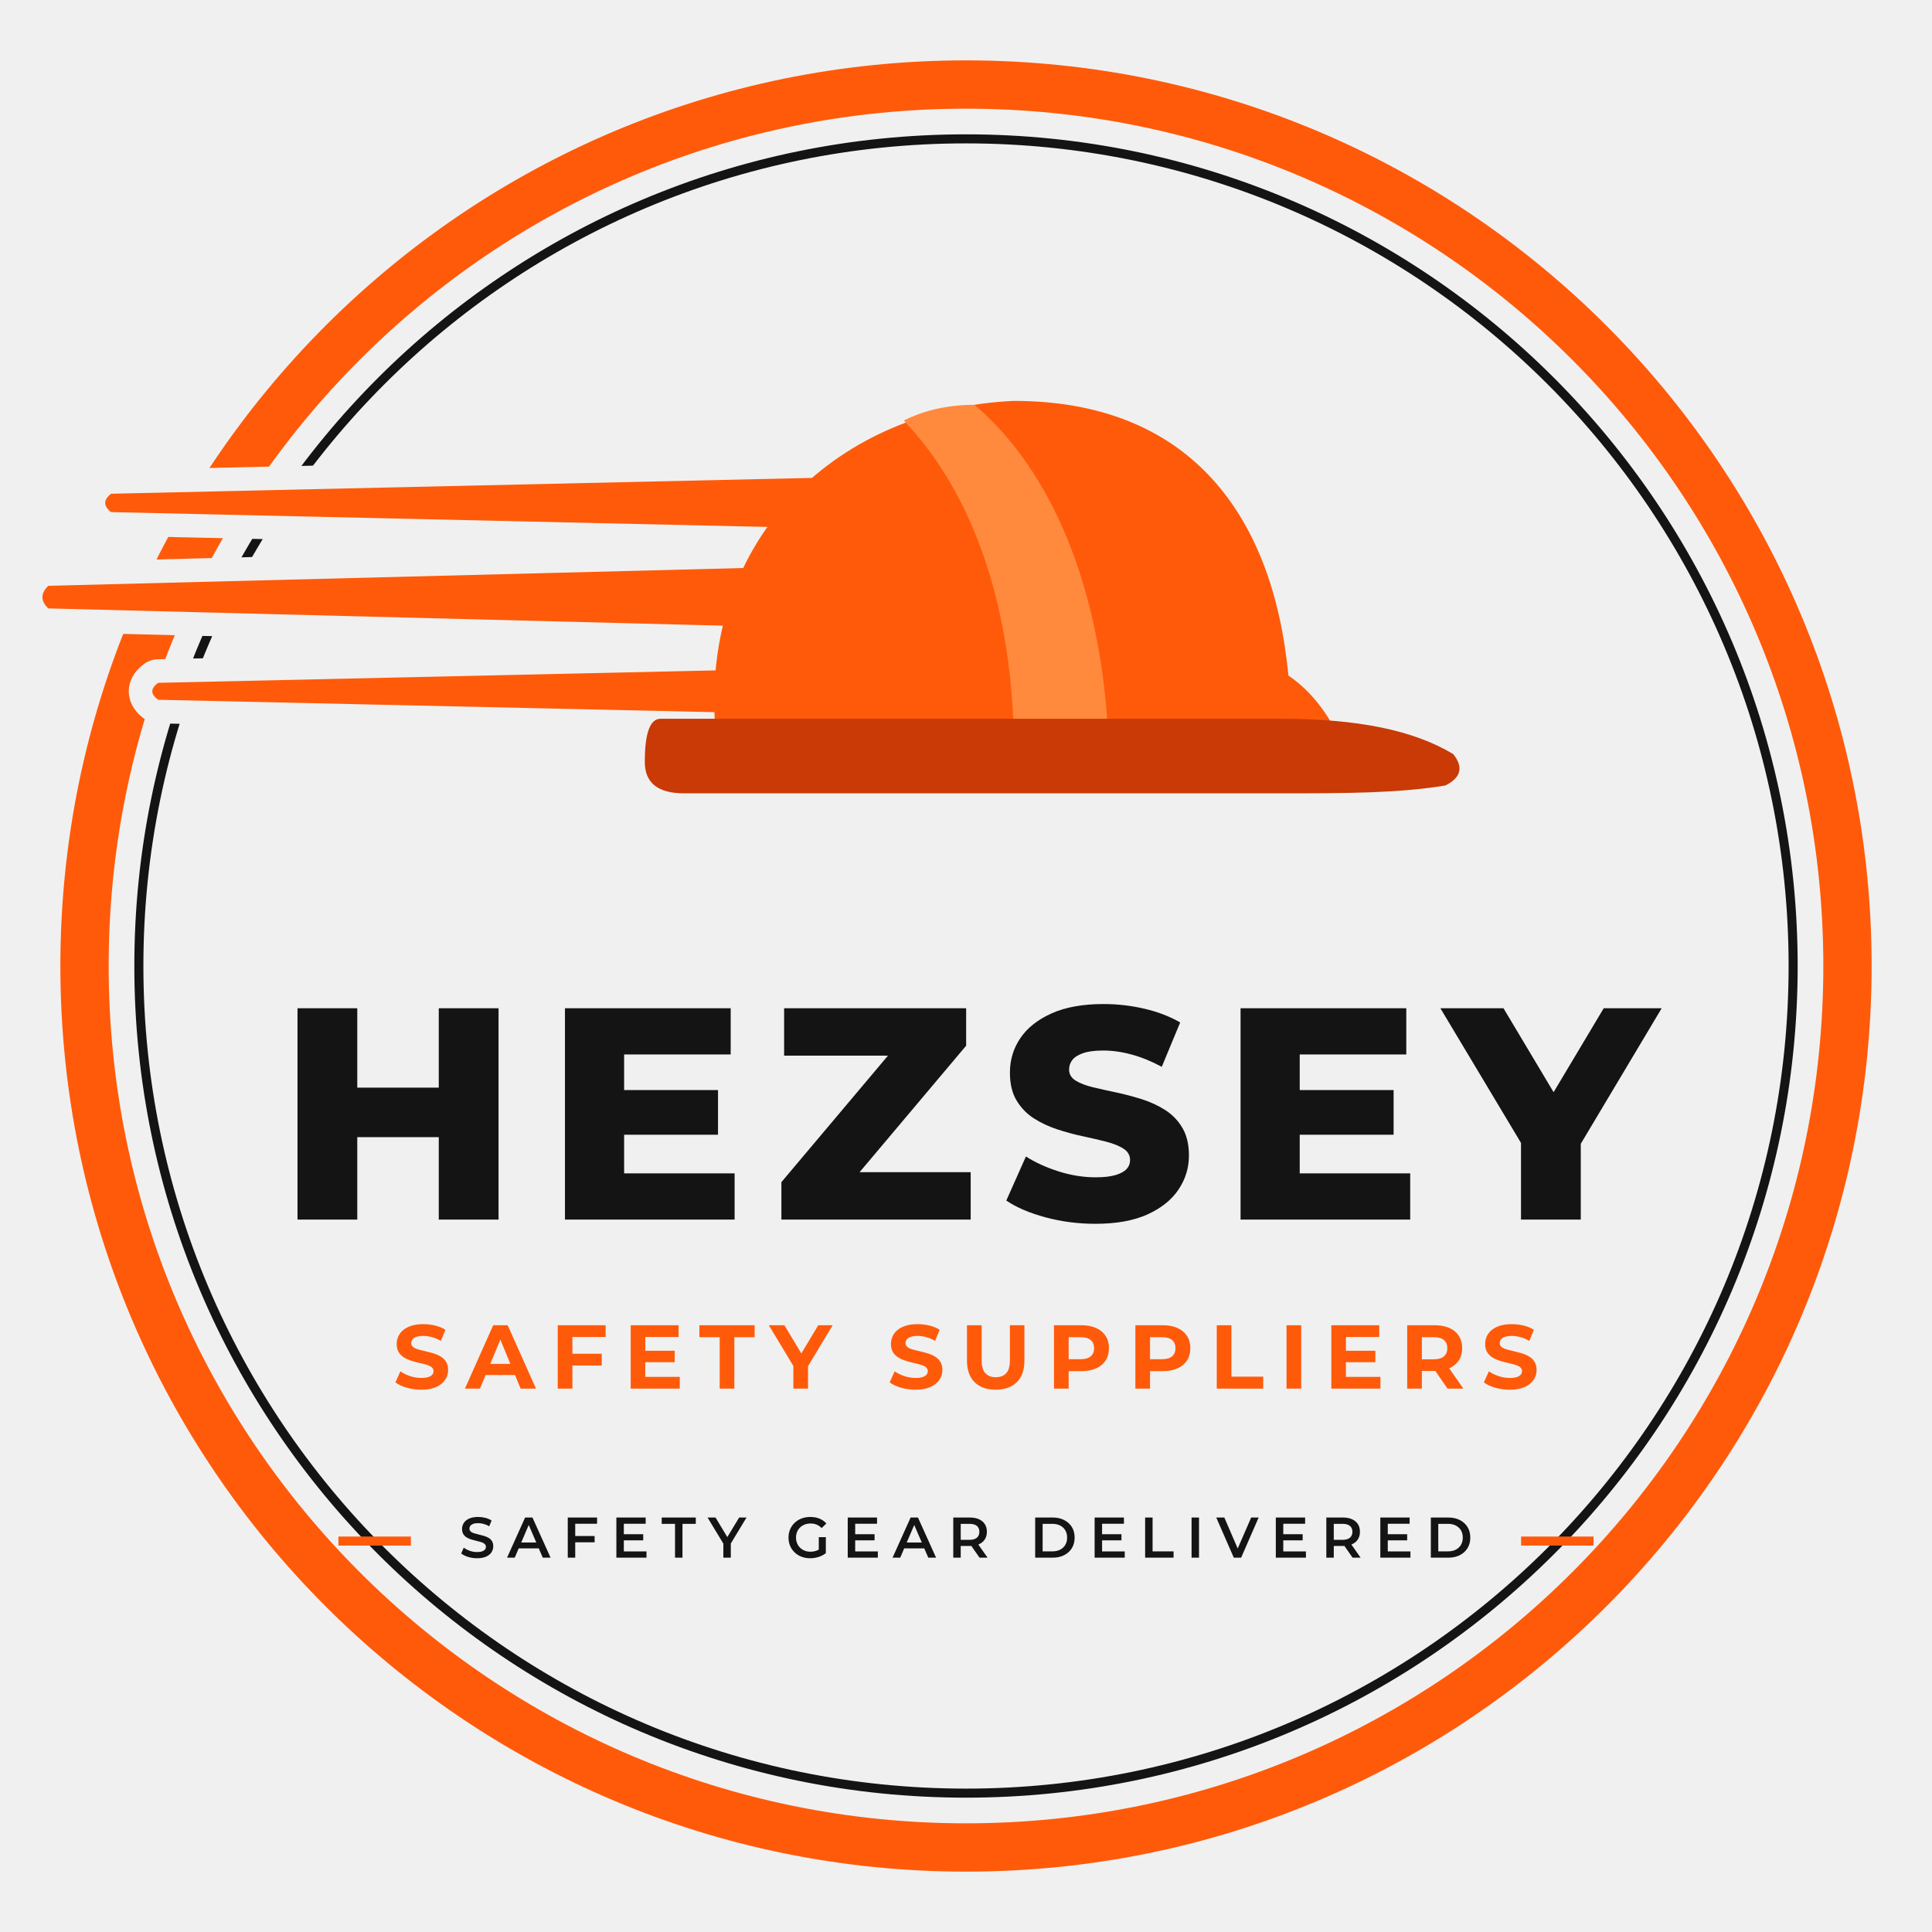
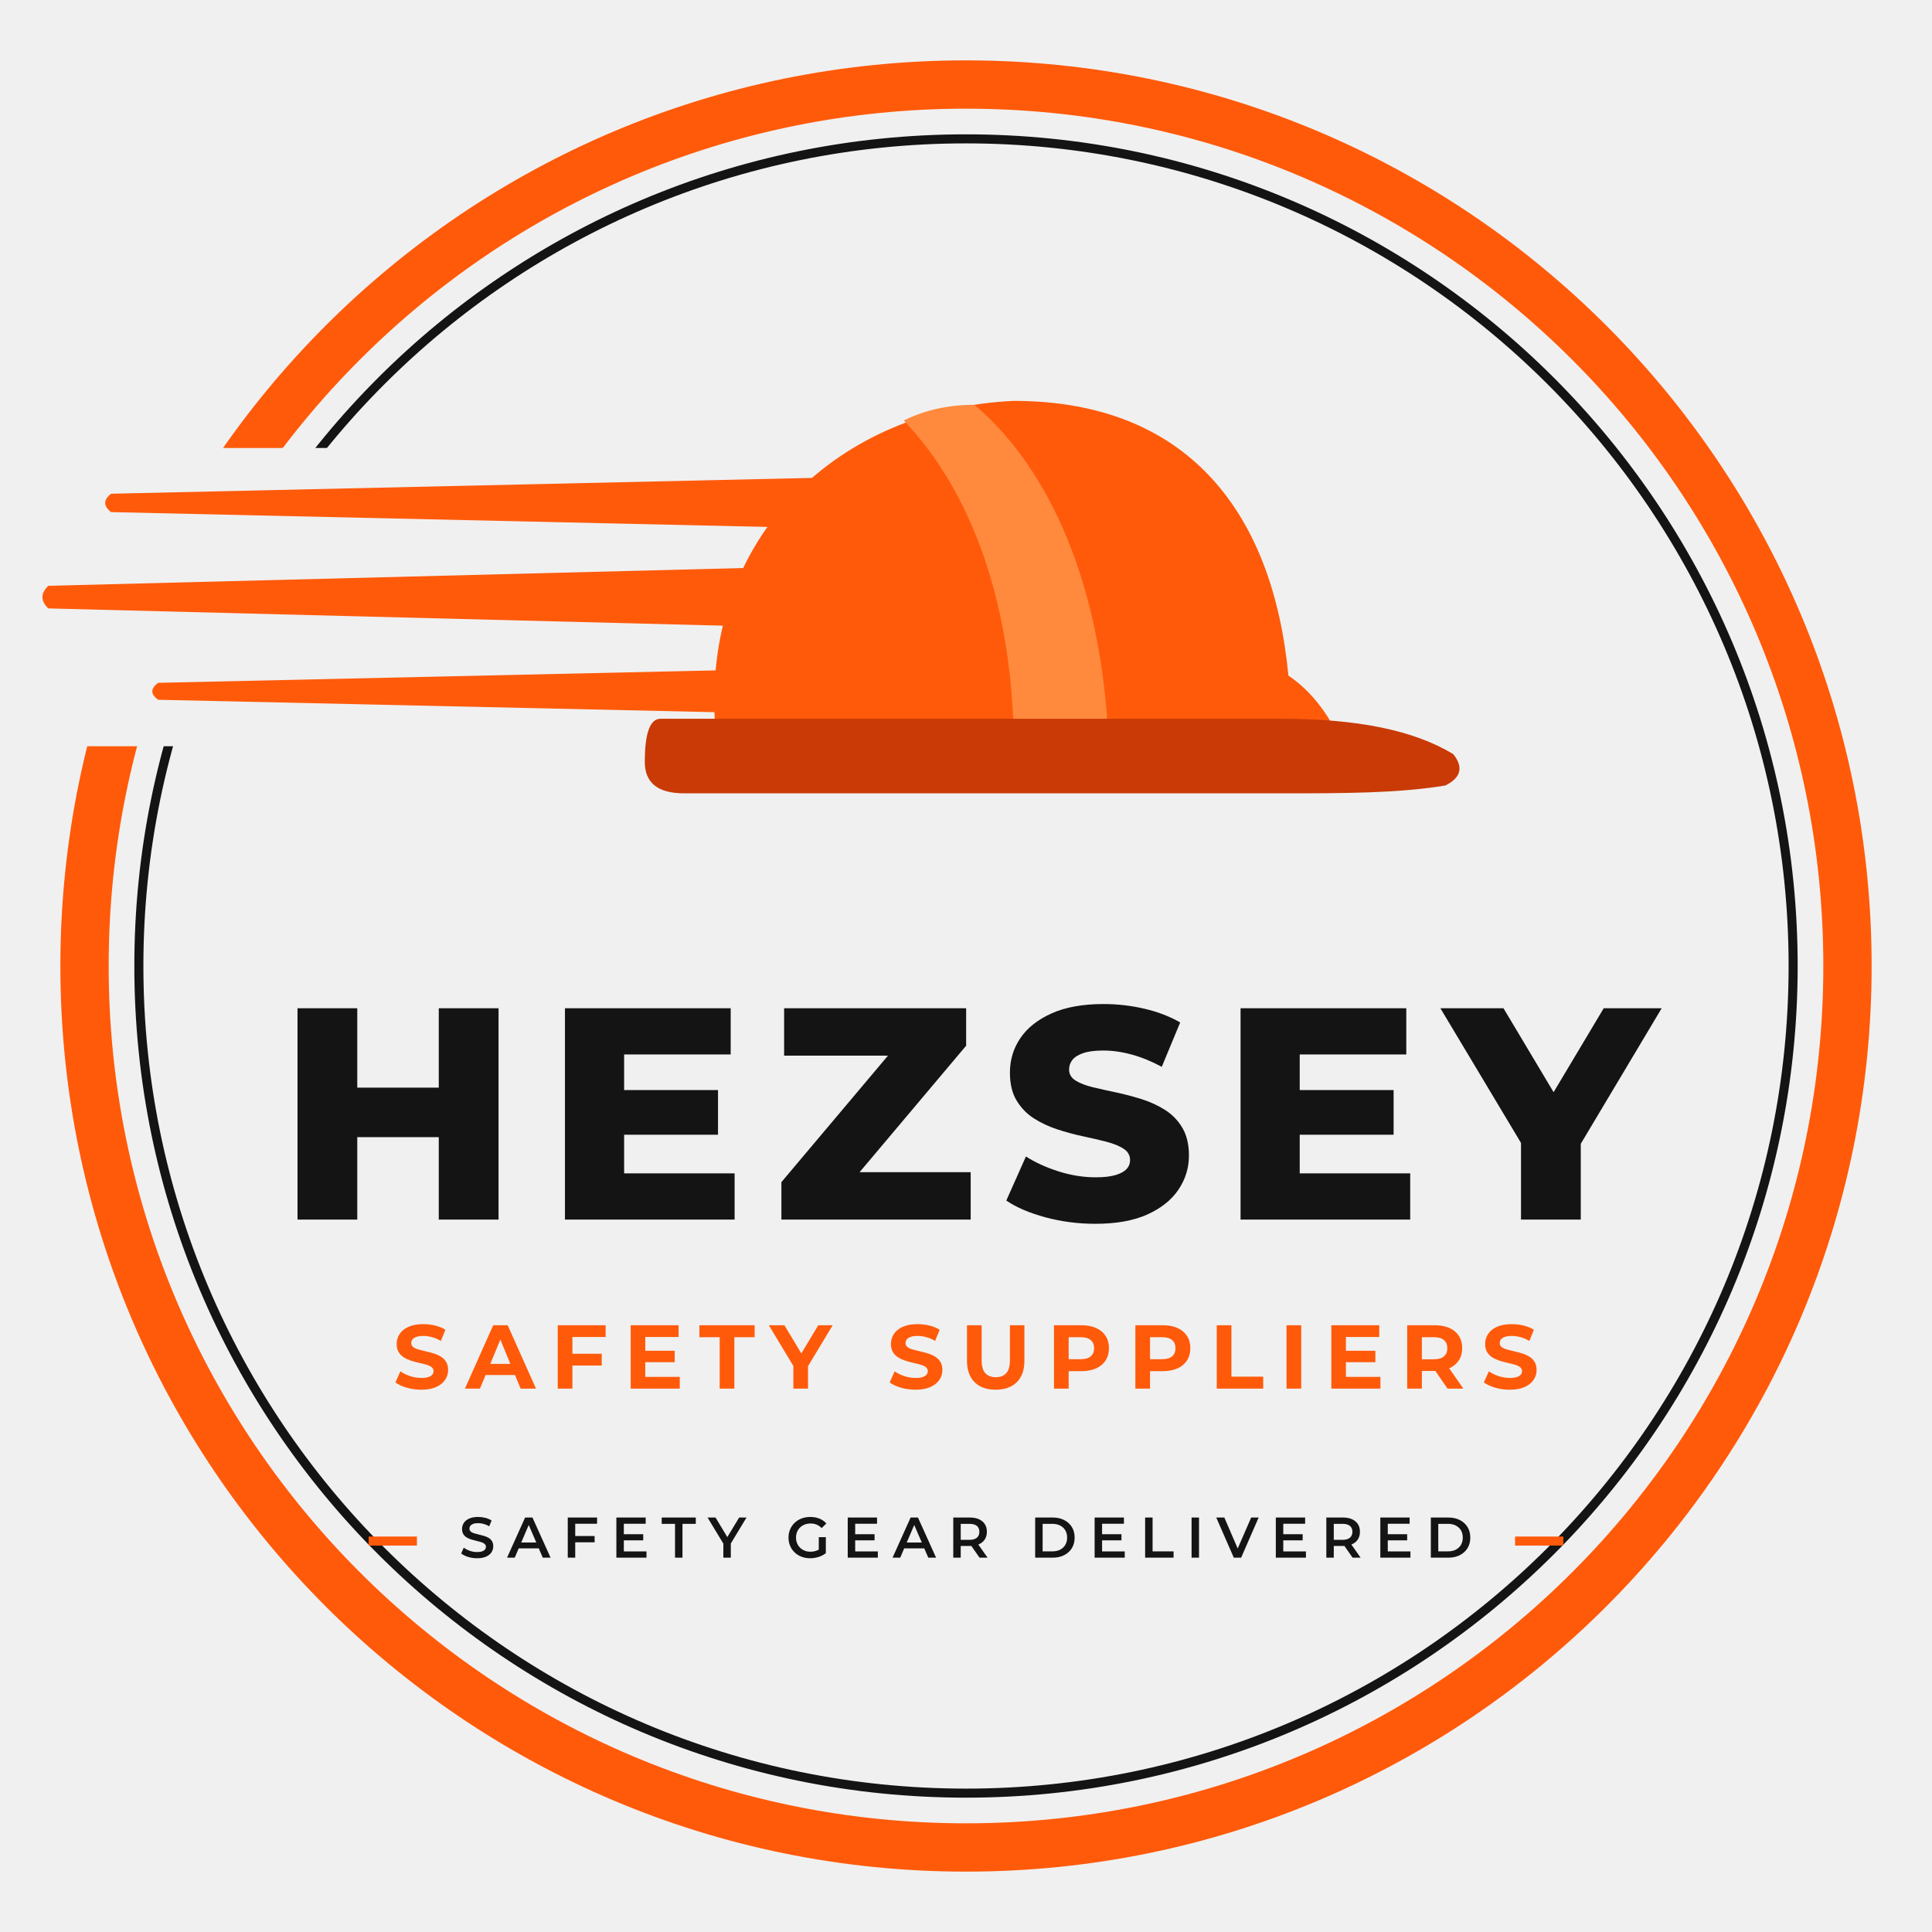
<svg xmlns="http://www.w3.org/2000/svg" viewBox="0 0 640 640" width="640" height="640">
  <defs>
    <linearGradient id="og" x1="0" y1="0" x2="0" y2="1">
      <stop offset="0" stop-color="#FF9A2E" />
      <stop offset=".55" stop-color="#FF6A12" />
      <stop offset="1" stop-color="#EE4A08" />
    </linearGradient>
    <linearGradient id="rim" x1="0" y1="0" x2="0" y2="1">
      <stop offset="0" stop-color="#D9440A" />
      <stop offset="1" stop-color="#B53604" />
    </linearGradient>
    <filter id="pencil" x="-5%" y="-5%" width="110%" height="110%">
      <feTurbulence type="fractalNoise" baseFrequency=".9" numOctaves="2" result="n" />
      <feDisplacementMap in="SourceGraphic" in2="n" scale="2.2" />
    </filter>
  </defs>
  <mask id="rm">
    <rect width="640" height="640" fill="white" />
    <g transform="translate(146 34) scale(1.3)">
-       <path fill="black" stroke="black" stroke-width="12" stroke-linejoin="round" d="M-84 99.66 Q-87 102 -84 104.34 L100 108.5 V95.5 Z" />
-       <path fill="black" stroke="black" stroke-width="12" stroke-linejoin="round" d="M-100 123.12 Q-103 126 -100 128.88 L100 134.0 V118.0 Z" />
-       <path fill="black" stroke="black" stroke-width="12" stroke-linejoin="round" d="M-72 147.84 Q-75 150 -72 152.16 L100 156.0 V144.0 Z" />
+       <path fill="black" d="M-160 88 H-10 V164 H-160 Z" />
    </g>
  </mask>
  <g mask="url(#rm)">
    <circle cx="320.0" cy="320.0" r="292.0" fill="none" stroke="#FF5A0A" stroke-width="16" />
    <circle cx="320.0" cy="320.0" r="274.0" fill="none" stroke="#141414" stroke-width="3" />
  </g>
  <g transform="translate(146 34) scale(1.3)">
    <path fill="#FF5A0A" d="M-84 99.66 Q-87 102 -84 104.34 L100 108.5 V95.5 Z" />
    <path fill="#FF5A0A" d="M-100 123.12 Q-103 126 -100 128.88 L100 134.0 V118.0 Z" />
    <path fill="#FF5A0A" d="M-72 147.84 Q-75 150 -72 152.16 L100 156.0 V144.0 Z" />
    <path fill="#FF5A0A" d="M70 160 C66 110 102 78 146 76 C190 76 212 104 216 146 C222 150 226 156 228 160 Z" />
    <path fill="#FF8A3D" d="M136 77 C156 94 168 124 170 160 H146 C145 128 136 100 118 81 Q126 77 136 77 Z" />
    <path fill="#C93A06" d="M56 157 H214 C234 157 248 160 258 166 Q262 171 256 174 C244 176 230 176 214 176 H62 Q52 176 52 168 Q52 157 56 157 Z" />
  </g>
  <path fill="#141414" d="M145.35 404.0V376.7H118.35V404.0H98.55V334.0H118.35V360.3H145.35V334.0H165.15V404.0ZM187.15 404.0V334.0H242.05V349.3H206.75V361.1H237.85V375.9H206.75V388.7H243.35V404.0ZM258.85 404.0V391.6L294.15 349.7H259.75V334.0H320.05V346.4L284.75 388.3H321.55V404.0ZM362.85 405.4Q354.25 405.4 346.3 403.25Q338.35 401.1 333.35 397.7L339.85 383.1Q344.55 386.1 350.7 388.05Q356.85 390.0 362.95 390.0Q367.05 390.0 369.55 389.25Q372.05 388.5 373.2 387.25Q374.35 386.0 374.35 384.3Q374.35 381.9 372.15 380.5Q369.95 379.1 366.45 378.2Q362.95 377.3 358.7 376.4Q354.45 375.5 350.2 374.1Q345.95 372.7 342.45 370.45Q338.95 368.2 336.75 364.55Q334.55 360.9 334.55 355.3Q334.55 349.0 338.0 343.9Q341.45 338.8 348.35 335.7Q355.25 332.6 365.55 332.6Q372.45 332.6 379.1 334.15Q385.75 335.7 390.95 338.7L384.85 353.4Q379.85 350.7 374.95 349.35Q370.05 348.0 365.45 348.0Q361.35 348.0 358.85 348.85Q356.35 349.7 355.25 351.1Q354.15 352.5 354.15 354.3Q354.15 356.6 356.3 357.95Q358.45 359.3 362.0 360.15Q365.55 361.0 369.8 361.9Q374.05 362.8 378.3 364.15Q382.55 365.5 386.05 367.75Q389.55 370.0 391.7 373.65Q393.85 377.3 393.85 382.8Q393.85 388.9 390.4 394.05Q386.95 399.2 380.1 402.3Q373.25 405.4 362.85 405.4ZM410.95 404.0V334.0H465.85V349.3H430.55V361.1H461.65V375.9H430.55V388.7H467.15V404.0ZM503.85 404.0V378.6L477.15 334.0H498.05L514.65 361.8L531.25 334.0H550.45L523.65 378.9V404.0Z" />
  <path fill="#FF5A0A" d="M139.535 460.36Q137.015 460.36 134.705 459.685Q132.395 459.01 130.985 457.93L132.635 454.27Q133.985 455.23 135.83 455.845Q137.675 456.46 139.565 456.46Q141.005 456.46 141.89 456.175Q142.775 455.89 143.195 455.38Q143.615 454.87 143.615 454.21Q143.615 453.37 142.955 452.875Q142.295 452.38 141.215 452.065Q140.135 451.75 138.83 451.465Q137.525 451.18 136.22 450.76Q134.915 450.34 133.835 449.68Q132.755 449.02 132.08 447.94Q131.405 446.86 131.405 445.18Q131.405 443.38 132.38 441.895Q133.355 440.41 135.32 439.525Q137.285 438.64 140.255 438.64Q142.235 438.64 144.155 439.105Q146.075 439.57 147.545 440.5L146.045 444.19Q144.575 443.35 143.105 442.945Q141.635 442.54 140.225 442.54Q138.815 442.54 137.915 442.87Q137.015 443.2 136.625 443.725Q136.235 444.25 136.235 444.94Q136.235 445.75 136.895 446.245Q137.555 446.74 138.635 447.04Q139.715 447.34 141.02 447.64Q142.325 447.94 143.63 448.33Q144.935 448.72 146.015 449.38Q147.095 450.04 147.77 451.12Q148.445 452.2 148.445 453.85Q148.445 455.62 147.455 457.09Q146.465 458.56 144.5 459.46Q142.535 460.36 139.535 460.36ZM154.015 460.0 163.375 439.0H168.175L177.565 460.0H172.465L170.605 455.5H160.855L158.995 460.0ZM169.075 451.81 165.745 443.77 162.415 451.81ZM184.755 460.0V439.0H200.625V442.9H189.615V448.45H199.335V452.35H189.615V460.0ZM208.925 460.0V439.0H224.795V442.9H213.755V447.46H223.505V451.24H213.755V456.1H225.185V460.0ZM238.405 460.0V442.96H231.685V439.0H249.985V442.96H243.265V460.0ZM262.815 460.0V452.5L254.685 439.0H259.845L265.455 448.33L271.065 439.0H275.835L267.675 452.56V460.0ZM303.265 460.36Q300.745 460.36 298.435 459.685Q296.125 459.01 294.715 457.93L296.365 454.27Q297.715 455.23 299.56 455.845Q301.405 456.46 303.295 456.46Q304.735 456.46 305.62 456.175Q306.505 455.89 306.925 455.38Q307.345 454.87 307.345 454.21Q307.345 453.37 306.685 452.875Q306.025 452.38 304.945 452.065Q303.865 451.75 302.56 451.465Q301.255 451.18 299.95 450.76Q298.645 450.34 297.565 449.68Q296.485 449.02 295.81 447.94Q295.135 446.86 295.135 445.18Q295.135 443.38 296.11 441.895Q297.085 440.41 299.05 439.525Q301.015 438.64 303.985 438.64Q305.965 438.64 307.885 439.105Q309.805 439.57 311.275 440.5L309.775 444.19Q308.305 443.35 306.835 442.945Q305.365 442.54 303.955 442.54Q302.545 442.54 301.645 442.87Q300.745 443.2 300.355 443.725Q299.965 444.25 299.965 444.94Q299.965 445.75 300.625 446.245Q301.285 446.74 302.365 447.04Q303.445 447.34 304.75 447.64Q306.055 447.94 307.36 448.33Q308.665 448.72 309.745 449.38Q310.825 450.04 311.5 451.12Q312.175 452.2 312.175 453.85Q312.175 455.62 311.185 457.09Q310.195 458.56 308.23 459.46Q306.265 460.36 303.265 460.36ZM329.835 460.36Q325.365 460.36 322.845 457.87Q320.325 455.38 320.325 450.76V439.0H325.185V450.58Q325.185 453.58 326.415 454.9Q327.645 456.22 329.865 456.22Q332.085 456.22 333.315 454.9Q334.545 453.58 334.545 450.58V439.0H339.345V450.76Q339.345 455.38 336.825 457.87Q334.305 460.36 329.835 460.36ZM349.145 460.0V439.0H358.235Q361.055 439.0 363.095 439.915Q365.135 440.83 366.245 442.54Q367.355 444.25 367.355 446.62Q367.355 448.96 366.245 450.67Q365.135 452.38 363.095 453.295Q361.055 454.21 358.235 454.21H354.005V460.0ZM354.005 450.25H357.965Q360.215 450.25 361.325 449.29Q362.435 448.33 362.435 446.62Q362.435 444.88 361.325 443.92Q360.215 442.96 357.965 442.96H354.005ZM376.105 460.0V439.0H385.195Q388.015 439.0 390.055 439.915Q392.095 440.83 393.205 442.54Q394.315 444.25 394.315 446.62Q394.315 448.96 393.205 450.67Q392.095 452.38 390.055 453.295Q388.015 454.21 385.195 454.21H380.965V460.0ZM380.965 450.25H384.925Q387.175 450.25 388.285 449.29Q389.395 448.33 389.395 446.62Q389.395 444.88 388.285 443.92Q387.175 442.96 384.925 442.96H380.965ZM403.065 460.0V439.0H407.925V456.04H418.455V460.0ZM426.185 460.0V439.0H431.045V460.0ZM441.025 460.0V439.0H456.895V442.9H445.855V447.46H455.605V451.24H445.855V456.1H457.285V460.0ZM466.155 460.0V439.0H475.125Q479.505 439.0 481.935 441.025Q484.365 443.05 484.365 446.62Q484.365 448.96 483.255 450.655Q482.145 452.35 480.105 453.25Q480.075 453.25 480.075 453.28L484.755 460.0H479.505L475.485 454.15Q475.365 454.15 475.245 454.15H471.015V460.0ZM471.015 450.28H474.975Q477.225 450.28 478.335 449.305Q479.445 448.33 479.445 446.62Q479.445 444.88 478.335 443.92Q477.225 442.96 474.975 442.96H471.015ZM500.105 460.36Q497.585 460.36 495.275 459.685Q492.965 459.01 491.555 457.93L493.205 454.27Q494.555 455.23 496.4 455.845Q498.245 456.46 500.135 456.46Q501.575 456.46 502.46 456.175Q503.345 455.89 503.765 455.38Q504.185 454.87 504.185 454.21Q504.185 453.37 503.525 452.875Q502.865 452.38 501.785 452.065Q500.705 451.75 499.4 451.465Q498.095 451.18 496.79 450.76Q495.485 450.34 494.405 449.68Q493.325 449.02 492.65 447.94Q491.975 446.86 491.975 445.18Q491.975 443.38 492.95 441.895Q493.925 440.41 495.89 439.525Q497.855 438.64 500.825 438.64Q502.805 438.64 504.725 439.105Q506.645 439.57 508.115 440.5L506.615 444.19Q505.145 443.35 503.675 442.945Q502.205 442.54 500.795 442.54Q499.385 442.54 498.485 442.87Q497.585 443.2 497.195 443.725Q496.805 444.25 496.805 444.94Q496.805 445.75 497.465 446.245Q498.125 446.74 499.205 447.04Q500.285 447.34 501.59 447.64Q502.895 447.94 504.2 448.33Q505.505 448.72 506.585 449.38Q507.665 450.04 508.34 451.12Q509.015 452.2 509.015 453.85Q509.015 455.62 508.025 457.09Q507.035 458.56 505.07 459.46Q503.105 460.36 500.105 460.36Z" />
  <path fill="#141414" d="M158.02 516.19Q156.462 516.19 155.037 515.744Q153.612 515.297 152.776 514.594L153.631 512.675Q154.429 513.302 155.607 513.72Q156.785 514.138 158.02 514.138Q159.065 514.138 159.711 513.91Q160.357 513.682 160.661 513.293Q160.965 512.903 160.965 512.409Q160.965 511.801 160.528 511.43Q160.091 511.06 159.397 510.841Q158.704 510.623 157.858 510.433Q157.013 510.243 156.167 509.986Q155.322 509.73 154.629 509.322Q153.935 508.913 153.498 508.229Q153.061 507.545 153.061 506.481Q153.061 505.398 153.64 504.495Q154.22 503.593 155.407 503.052Q156.595 502.51 158.419 502.51Q159.616 502.51 160.794 502.814Q161.972 503.118 162.846 503.688L162.067 505.607Q161.174 505.075 160.224 504.818Q159.274 504.562 158.4 504.562Q157.374 504.562 156.738 504.809Q156.101 505.056 155.806 505.455Q155.512 505.854 155.512 506.367Q155.512 506.975 155.94 507.346Q156.367 507.716 157.06 507.925Q157.754 508.134 158.609 508.334Q159.464 508.533 160.31 508.78Q161.155 509.027 161.849 509.426Q162.542 509.825 162.969 510.509Q163.397 511.193 163.397 512.238Q163.397 513.302 162.817 514.205Q162.238 515.107 161.041 515.649Q159.844 516.19 158.02 516.19ZM167.967 516.0 173.952 502.7H176.384L182.388 516.0H179.804L178.474 512.922H171.824L170.513 516.0ZM177.657 510.984 175.149 505.17 172.66 510.984ZM188.079 516.0V502.7H197.788V504.771H190.549V508.818H196.971V510.908H190.549V516.0ZM204.182 516.0V502.7H213.891V504.771H206.652V508.229H213.074V510.262H206.652V513.929H214.157V516.0ZM223.61 516.0V504.79H219.202V502.7H230.488V504.79H226.08V516.0ZM239.618 516.0V511.345L234.393 502.7H237.034L240.929 509.179L244.862 502.7H247.294L242.088 511.307V516.0ZM268.366 516.19Q266.808 516.19 265.506 515.687Q264.205 515.183 263.236 514.262Q262.267 513.34 261.735 512.086Q261.203 510.832 261.203 509.35Q261.203 507.868 261.735 506.614Q262.267 505.36 263.245 504.438Q264.224 503.517 265.535 503.014Q266.846 502.51 268.404 502.51Q270.095 502.51 271.453 503.061Q272.812 503.612 273.743 504.676L272.185 506.196Q271.406 505.417 270.503 505.046Q269.601 504.676 268.518 504.676Q267.473 504.676 266.58 505.018Q265.687 505.36 265.041 505.987Q264.395 506.614 264.043 507.469Q263.692 508.324 263.692 509.35Q263.692 510.357 264.043 511.212Q264.395 512.067 265.041 512.704Q265.687 513.34 266.561 513.682Q267.435 514.024 268.499 514.024Q269.487 514.024 270.418 513.701Q270.836 513.568 271.235 513.34V509.198H273.572V514.499Q272.527 515.335 271.149 515.763Q269.772 516.19 268.366 516.19ZM280.821 516.0V502.7H290.53V504.771H283.291V508.229H289.713V510.262H283.291V513.929H290.796V516.0ZM295.67 516.0 301.655 502.7H304.087L310.091 516.0H307.507L306.177 512.922H299.527L298.216 516.0ZM305.36 510.984 302.852 505.17 300.363 510.984ZM315.782 516.0V502.7H321.235Q323.895 502.7 325.405 503.954Q326.916 505.208 326.916 507.431Q326.916 508.894 326.232 509.948Q325.548 511.003 324.294 511.554Q324.199 511.611 324.085 511.649L327.144 516.0H324.484L321.767 512.105Q321.52 512.124 321.254 512.124H318.252V516.0ZM318.252 510.091H321.14Q322.774 510.091 323.601 509.388Q324.427 508.685 324.427 507.431Q324.427 506.158 323.601 505.474Q322.774 504.79 321.14 504.79H318.252ZM342.915 516.0V502.7H348.729Q350.895 502.7 352.529 503.536Q354.163 504.372 355.075 505.854Q355.987 507.336 355.987 509.35Q355.987 511.345 355.075 512.837Q354.163 514.328 352.529 515.164Q350.895 516.0 348.729 516.0ZM345.385 513.91H348.615Q350.097 513.91 351.199 513.34Q352.301 512.77 352.9 511.744Q353.498 510.718 353.498 509.35Q353.498 507.963 352.9 506.947Q352.301 505.93 351.199 505.36Q350.097 504.79 348.615 504.79H345.385ZM362.609 516.0V502.7H372.318V504.771H365.079V508.229H371.501V510.262H365.079V513.929H372.584V516.0ZM379.339 516.0V502.7H381.809V513.91H388.763V516.0ZM394.72 516.0V502.7H397.19V516.0ZM408.714 516.0 402.9 502.7H405.579L410.006 512.96L414.471 502.7H416.941L411.146 516.0ZM422.632 516.0V502.7H432.341V504.771H425.102V508.229H431.524V510.262H425.102V513.929H432.607V516.0ZM439.362 516.0V502.7H444.815Q447.475 502.7 448.986 503.954Q450.496 505.208 450.496 507.431Q450.496 508.894 449.812 509.948Q449.128 511.003 447.874 511.554Q447.779 511.611 447.665 511.649L450.724 516.0H448.064L445.347 512.105Q445.1 512.124 444.834 512.124H441.832V516.0ZM441.832 510.091H444.72Q446.354 510.091 447.181 509.388Q448.007 508.685 448.007 507.431Q448.007 506.158 447.181 505.474Q446.354 504.79 444.72 504.79H441.832ZM457.251 516.0V502.7H466.96V504.771H459.721V508.229H466.143V510.262H459.721V513.929H467.226V516.0ZM473.981 516.0V502.7H479.795Q481.961 502.7 483.595 503.536Q485.229 504.372 486.141 505.854Q487.053 507.336 487.053 509.35Q487.053 511.345 486.141 512.837Q485.229 514.328 483.595 515.164Q481.961 516.0 479.795 516.0ZM476.451 513.91H479.681Q481.163 513.91 482.265 513.34Q483.367 512.77 483.966 511.744Q484.564 510.718 484.564 509.35Q484.564 507.963 483.966 506.947Q483.367 505.93 482.265 505.36Q481.163 504.79 479.681 504.79H476.451Z" />
-   <rect x="112.111" y="509" width="24" height="3" fill="#FF5A0A" />
-   <rect x="503.889" y="509" width="24" height="3" fill="#FF5A0A" />
+   <rect x="122.111" y="509" width="16" height="3" fill="#FF5A0A" />
+   <rect x="501.889" y="509" width="16" height="3" fill="#FF5A0A" />
</svg>
